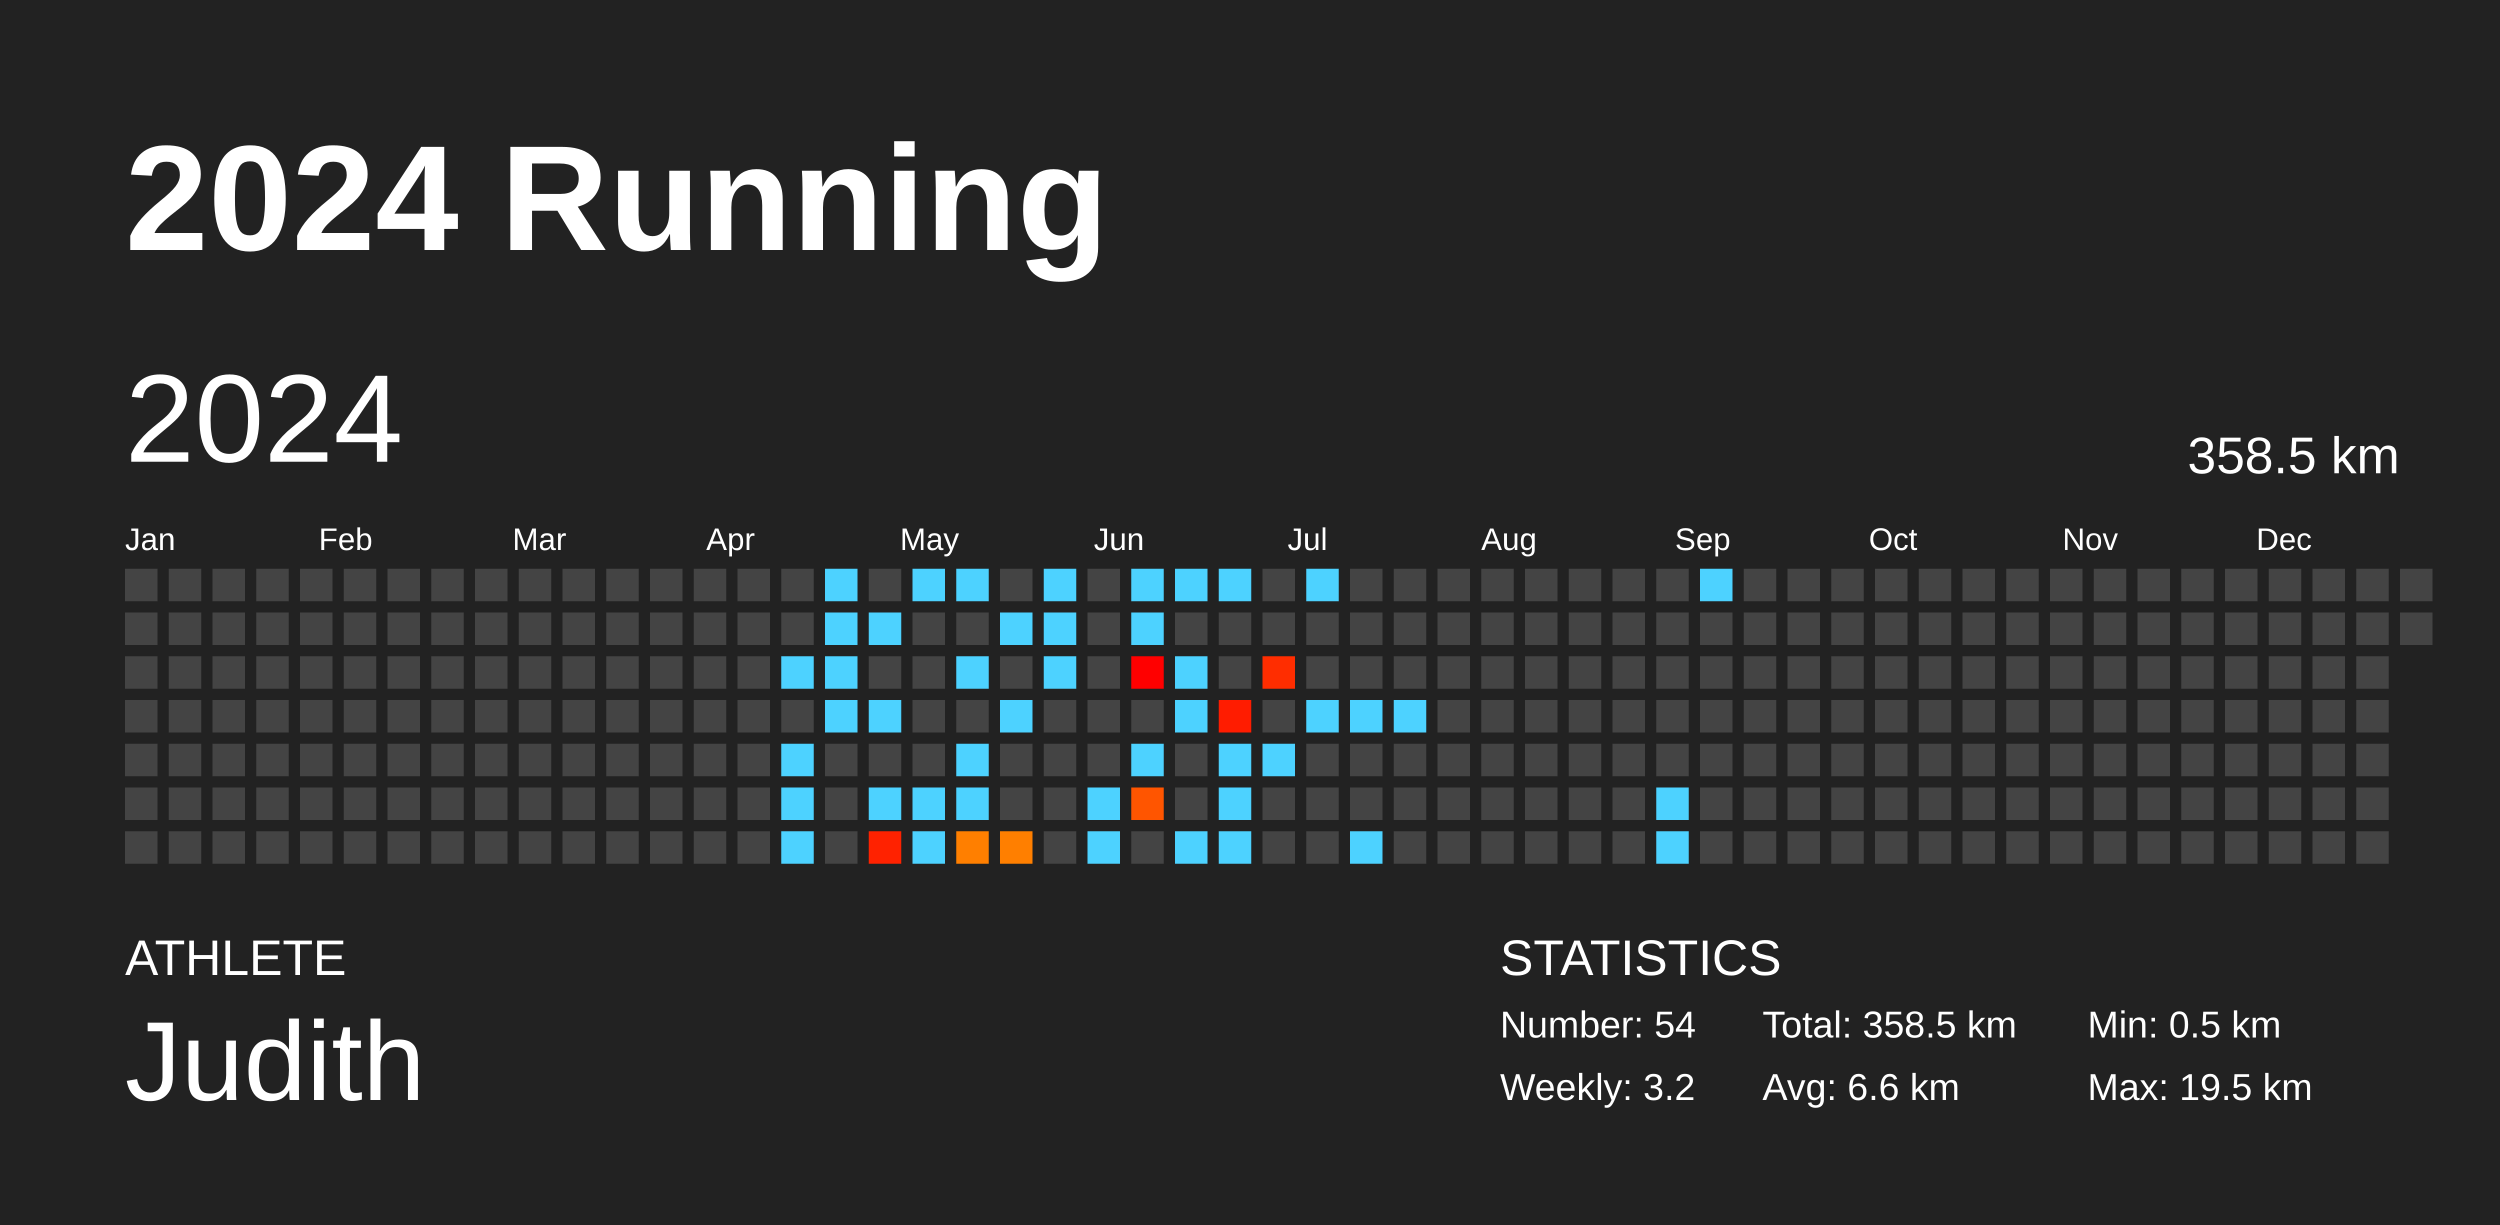
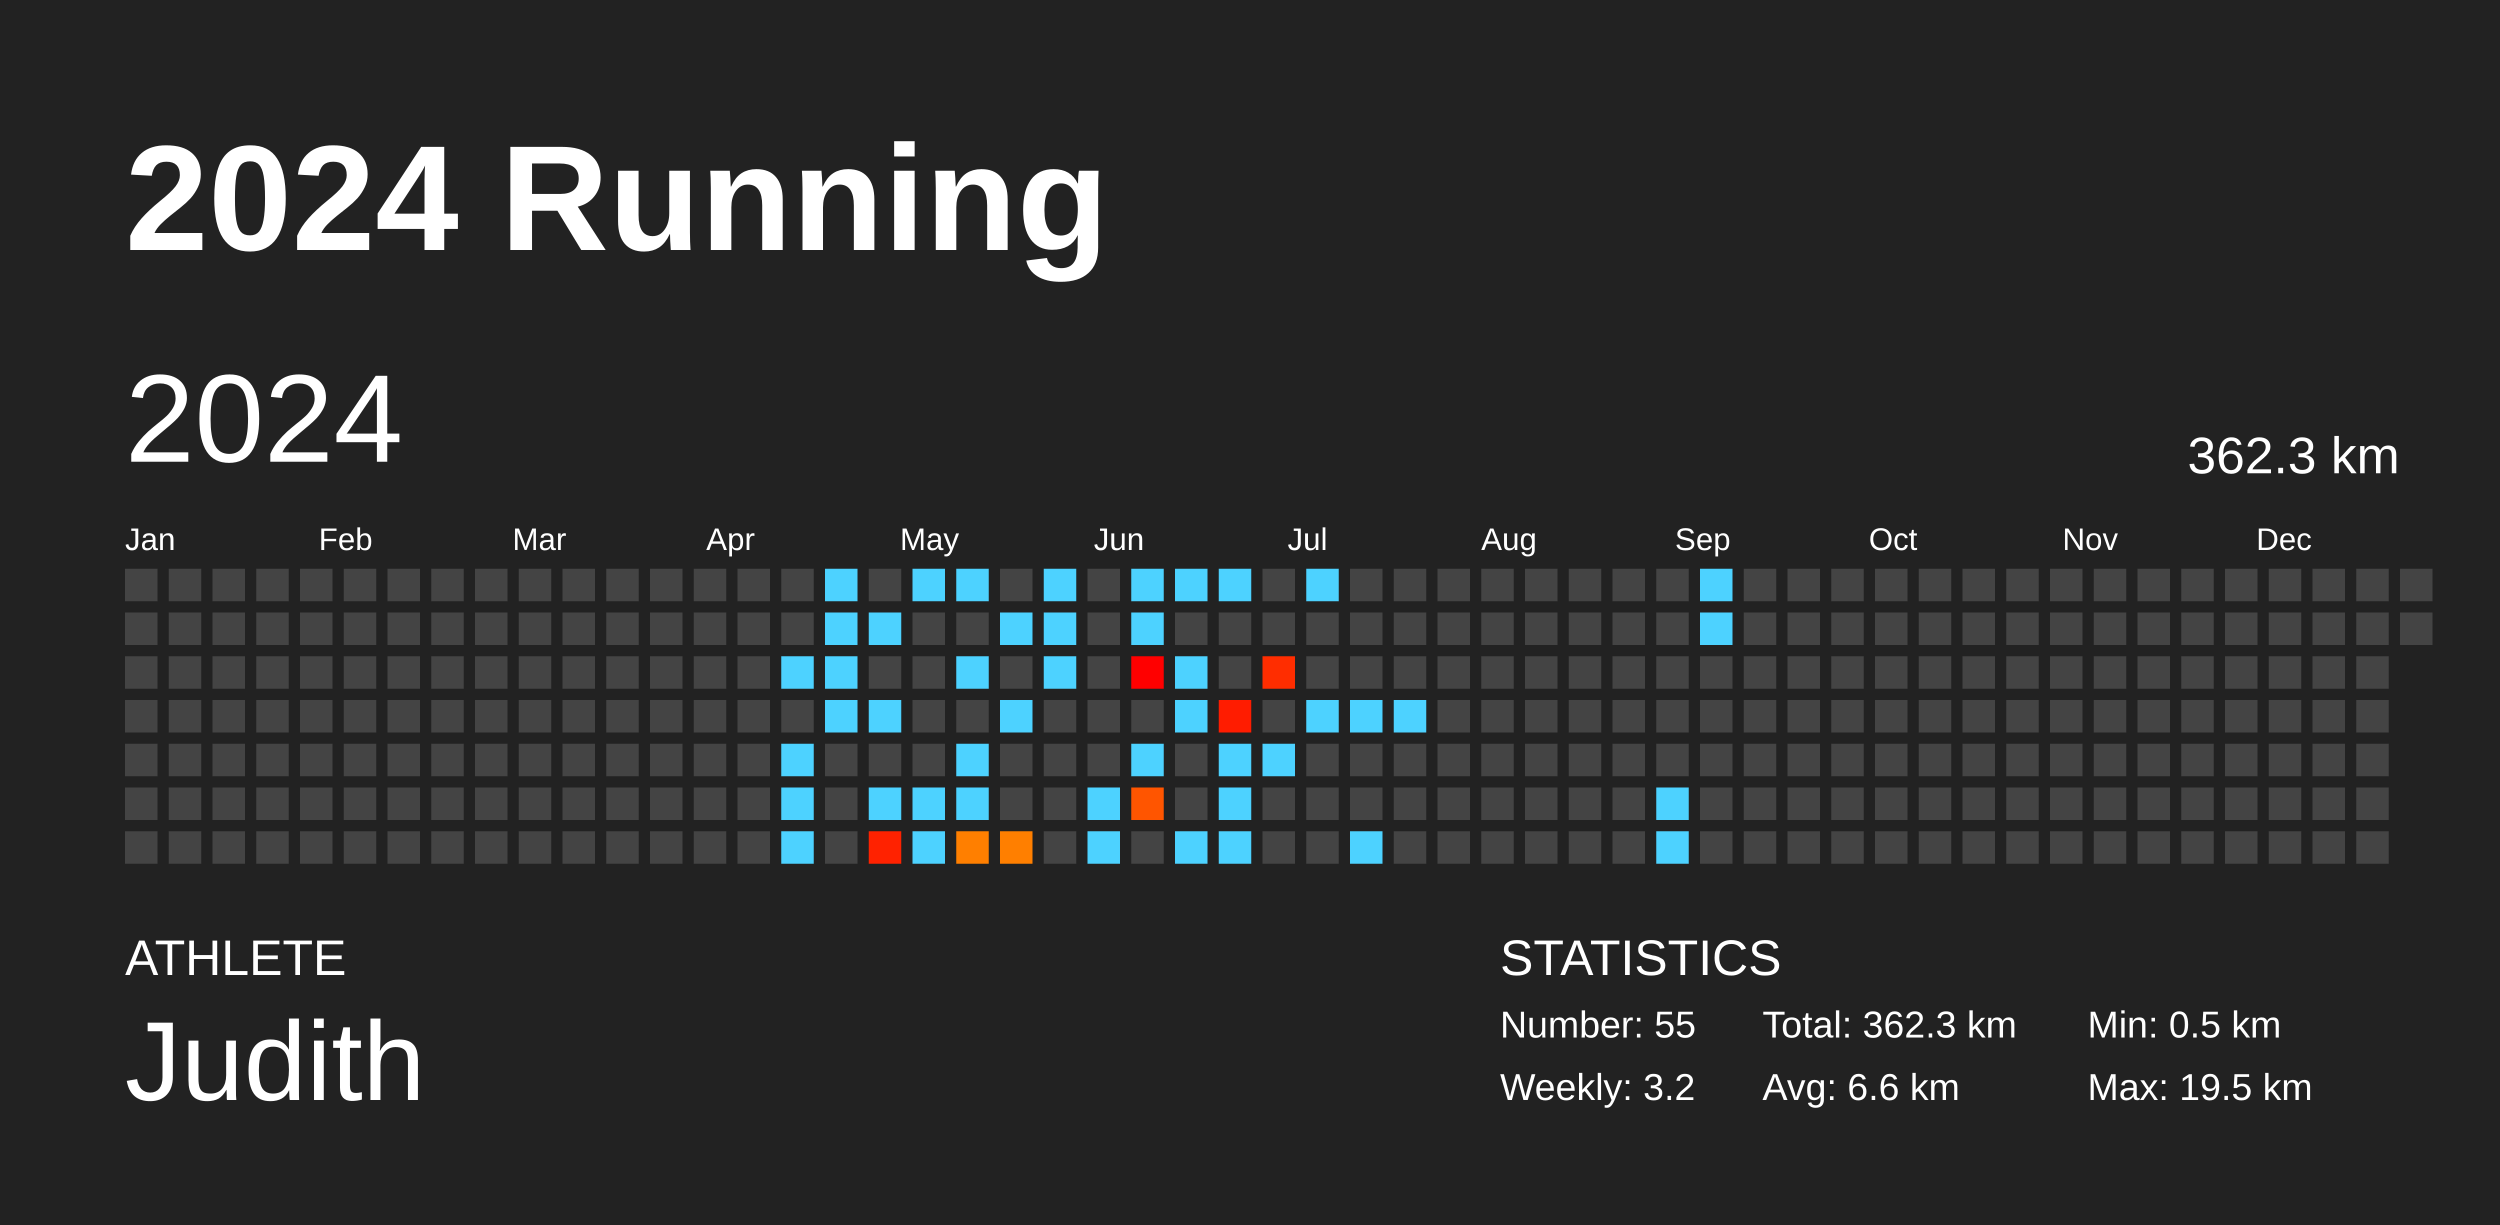
<svg xmlns="http://www.w3.org/2000/svg" baseProfile="full" height="98mm" version="1.1" viewBox="0,0,200,98" width="200mm">
  <defs />
  <rect fill="#222222" height="98" width="200" x="0" y="0" />
  <text fill="#FFFFFF" style="font-size:12px; font-family:Arial; font-weight:bold;" x="10" y="20">2024 Running</text>
  <text fill="#FFFFFF" style="font-size:4px; font-family:Arial" x="10" y="78">ATHLETE</text>
  <text fill="#FFFFFF" style="font-size:9px; font-family:Arial" x="10" y="88">Judith</text>
  <text fill="#FFFFFF" style="font-size:4px; font-family:Arial" x="120" y="78">STATISTICS</text>
-   <text fill="#FFFFFF" style="font-size:3px; font-family:Arial" x="120" y="83">Number: 54</text>
+   <text fill="#FFFFFF" style="font-size:3px; font-family:Arial" x="120" y="83">Number: 55</text>
  <text fill="#FFFFFF" style="font-size:3px; font-family:Arial" x="120" y="88">Weekly: 3.2</text>
-   <text fill="#FFFFFF" style="font-size:3px; font-family:Arial" x="141" y="83">Total: 358.5 km</text>
+   <text fill="#FFFFFF" style="font-size:3px; font-family:Arial" x="141" y="83">Total: 362.3 km</text>
  <text fill="#FFFFFF" style="font-size:3px; font-family:Arial" x="141" y="88">Avg: 6.6 km</text>
  <text fill="#FFFFFF" style="font-size:3px; font-family:Arial" x="167" y="83">Min: 0.5 km</text>
  <text fill="#FFFFFF" style="font-size:3px; font-family:Arial" x="167" y="88">Max: 19.5 km</text>
  <text dominant-baseline="hanging" fill="#FFFFFF" style="font-size:10.0px; font-family:Arial;" x="10" y="30">2024</text>
-   <text dominant-baseline="hanging" fill="#FFFFFF" style="font-size:4.125px; font-family:Arial;" x="175" y="35">358.5 km</text>
+   <text dominant-baseline="hanging" fill="#FFFFFF" style="font-size:4.125px; font-family:Arial;" x="175" y="35">362.3 km</text>
  <text fill="#FFFFFF" style="font-size:2.5px; font-family:Arial" x="10.0" y="44">Jan</text>
  <text fill="#FFFFFF" style="font-size:2.5px; font-family:Arial" x="25.5" y="44">Feb</text>
  <text fill="#FFFFFF" style="font-size:2.5px; font-family:Arial" x="41.0" y="44">Mar</text>
  <text fill="#FFFFFF" style="font-size:2.5px; font-family:Arial" x="56.5" y="44">Apr</text>
  <text fill="#FFFFFF" style="font-size:2.5px; font-family:Arial" x="72.0" y="44">May</text>
  <text fill="#FFFFFF" style="font-size:2.5px; font-family:Arial" x="87.5" y="44">Jun</text>
  <text fill="#FFFFFF" style="font-size:2.5px; font-family:Arial" x="103.0" y="44">Jul</text>
  <text fill="#FFFFFF" style="font-size:2.5px; font-family:Arial" x="118.5" y="44">Aug</text>
  <text fill="#FFFFFF" style="font-size:2.5px; font-family:Arial" x="134.0" y="44">Sep</text>
  <text fill="#FFFFFF" style="font-size:2.5px; font-family:Arial" x="149.5" y="44">Oct</text>
  <text fill="#FFFFFF" style="font-size:2.5px; font-family:Arial" x="165.0" y="44">Nov</text>
  <text fill="#FFFFFF" style="font-size:2.5px; font-family:Arial" x="180.5" y="44">Dec</text>
  <rect fill="#444444" height="2.6" width="2.6" x="10.0" y="45.5" />
  <rect fill="#444444" height="2.6" width="2.6" x="10.0" y="49.0" />
  <rect fill="#444444" height="2.6" width="2.6" x="10.0" y="52.5" />
  <rect fill="#444444" height="2.6" width="2.6" x="10.0" y="56.0" />
  <rect fill="#444444" height="2.6" width="2.6" x="10.0" y="59.5" />
  <rect fill="#444444" height="2.6" width="2.6" x="10.0" y="63.0" />
  <rect fill="#444444" height="2.6" width="2.6" x="10.0" y="66.5" />
  <rect fill="#444444" height="2.6" width="2.6" x="13.5" y="45.5" />
  <rect fill="#444444" height="2.6" width="2.6" x="13.5" y="49.0" />
  <rect fill="#444444" height="2.6" width="2.6" x="13.5" y="52.5" />
  <rect fill="#444444" height="2.6" width="2.6" x="13.5" y="56.0" />
  <rect fill="#444444" height="2.6" width="2.6" x="13.5" y="59.5" />
  <rect fill="#444444" height="2.6" width="2.6" x="13.5" y="63.0" />
  <rect fill="#444444" height="2.6" width="2.6" x="13.5" y="66.5" />
  <rect fill="#444444" height="2.6" width="2.6" x="17.0" y="45.5" />
  <rect fill="#444444" height="2.6" width="2.6" x="17.0" y="49.0" />
  <rect fill="#444444" height="2.6" width="2.6" x="17.0" y="52.5" />
  <rect fill="#444444" height="2.6" width="2.6" x="17.0" y="56.0" />
  <rect fill="#444444" height="2.6" width="2.6" x="17.0" y="59.5" />
  <rect fill="#444444" height="2.6" width="2.6" x="17.0" y="63.0" />
  <rect fill="#444444" height="2.6" width="2.6" x="17.0" y="66.5" />
  <rect fill="#444444" height="2.6" width="2.6" x="20.5" y="45.5" />
  <rect fill="#444444" height="2.6" width="2.6" x="20.5" y="49.0" />
  <rect fill="#444444" height="2.6" width="2.6" x="20.5" y="52.5" />
  <rect fill="#444444" height="2.6" width="2.6" x="20.5" y="56.0" />
  <rect fill="#444444" height="2.6" width="2.6" x="20.5" y="59.5" />
  <rect fill="#444444" height="2.6" width="2.6" x="20.5" y="63.0" />
  <rect fill="#444444" height="2.6" width="2.6" x="20.5" y="66.5" />
  <rect fill="#444444" height="2.6" width="2.6" x="24.0" y="45.5" />
  <rect fill="#444444" height="2.6" width="2.6" x="24.0" y="49.0" />
  <rect fill="#444444" height="2.6" width="2.6" x="24.0" y="52.5" />
  <rect fill="#444444" height="2.6" width="2.6" x="24.0" y="56.0" />
  <rect fill="#444444" height="2.6" width="2.6" x="24.0" y="59.5" />
  <rect fill="#444444" height="2.6" width="2.6" x="24.0" y="63.0" />
  <rect fill="#444444" height="2.6" width="2.6" x="24.0" y="66.5" />
  <rect fill="#444444" height="2.6" width="2.6" x="27.5" y="45.5" />
  <rect fill="#444444" height="2.6" width="2.6" x="27.5" y="49.0" />
  <rect fill="#444444" height="2.6" width="2.6" x="27.5" y="52.5" />
  <rect fill="#444444" height="2.6" width="2.6" x="27.5" y="56.0" />
  <rect fill="#444444" height="2.6" width="2.6" x="27.5" y="59.5" />
  <rect fill="#444444" height="2.6" width="2.6" x="27.5" y="63.0" />
  <rect fill="#444444" height="2.6" width="2.6" x="27.5" y="66.5" />
  <rect fill="#444444" height="2.6" width="2.6" x="31.0" y="45.5" />
  <rect fill="#444444" height="2.6" width="2.6" x="31.0" y="49.0" />
  <rect fill="#444444" height="2.6" width="2.6" x="31.0" y="52.5" />
  <rect fill="#444444" height="2.6" width="2.6" x="31.0" y="56.0" />
  <rect fill="#444444" height="2.6" width="2.6" x="31.0" y="59.5" />
  <rect fill="#444444" height="2.6" width="2.6" x="31.0" y="63.0" />
  <rect fill="#444444" height="2.6" width="2.6" x="31.0" y="66.5" />
  <rect fill="#444444" height="2.6" width="2.6" x="34.5" y="45.5" />
  <rect fill="#444444" height="2.6" width="2.6" x="34.5" y="49.0" />
  <rect fill="#444444" height="2.6" width="2.6" x="34.5" y="52.5" />
  <rect fill="#444444" height="2.6" width="2.6" x="34.5" y="56.0" />
  <rect fill="#444444" height="2.6" width="2.6" x="34.5" y="59.5" />
  <rect fill="#444444" height="2.6" width="2.6" x="34.5" y="63.0" />
  <rect fill="#444444" height="2.6" width="2.6" x="34.5" y="66.5" />
  <rect fill="#444444" height="2.6" width="2.6" x="38.0" y="45.5" />
  <rect fill="#444444" height="2.6" width="2.6" x="38.0" y="49.0" />
  <rect fill="#444444" height="2.6" width="2.6" x="38.0" y="52.5" />
  <rect fill="#444444" height="2.6" width="2.6" x="38.0" y="56.0" />
  <rect fill="#444444" height="2.6" width="2.6" x="38.0" y="59.5" />
  <rect fill="#444444" height="2.6" width="2.6" x="38.0" y="63.0" />
  <rect fill="#444444" height="2.6" width="2.6" x="38.0" y="66.5" />
  <rect fill="#444444" height="2.6" width="2.6" x="41.5" y="45.5" />
  <rect fill="#444444" height="2.6" width="2.6" x="41.5" y="49.0" />
  <rect fill="#444444" height="2.6" width="2.6" x="41.5" y="52.5" />
  <rect fill="#444444" height="2.6" width="2.6" x="41.5" y="56.0" />
  <rect fill="#444444" height="2.6" width="2.6" x="41.5" y="59.5" />
  <rect fill="#444444" height="2.6" width="2.6" x="41.5" y="63.0" />
  <rect fill="#444444" height="2.6" width="2.6" x="41.5" y="66.5" />
  <rect fill="#444444" height="2.6" width="2.6" x="45.0" y="45.5" />
  <rect fill="#444444" height="2.6" width="2.6" x="45.0" y="49.0" />
  <rect fill="#444444" height="2.6" width="2.6" x="45.0" y="52.5" />
  <rect fill="#444444" height="2.6" width="2.6" x="45.0" y="56.0" />
  <rect fill="#444444" height="2.6" width="2.6" x="45.0" y="59.5" />
  <rect fill="#444444" height="2.6" width="2.6" x="45.0" y="63.0" />
  <rect fill="#444444" height="2.6" width="2.6" x="45.0" y="66.5" />
  <rect fill="#444444" height="2.6" width="2.6" x="48.5" y="45.5" />
  <rect fill="#444444" height="2.6" width="2.6" x="48.5" y="49.0" />
  <rect fill="#444444" height="2.6" width="2.6" x="48.5" y="52.5" />
  <rect fill="#444444" height="2.6" width="2.6" x="48.5" y="56.0" />
  <rect fill="#444444" height="2.6" width="2.6" x="48.5" y="59.5" />
  <rect fill="#444444" height="2.6" width="2.6" x="48.5" y="63.0" />
  <rect fill="#444444" height="2.6" width="2.6" x="48.5" y="66.5" />
  <rect fill="#444444" height="2.6" width="2.6" x="52.0" y="45.5" />
  <rect fill="#444444" height="2.6" width="2.6" x="52.0" y="49.0" />
  <rect fill="#444444" height="2.6" width="2.6" x="52.0" y="52.5" />
  <rect fill="#444444" height="2.6" width="2.6" x="52.0" y="56.0" />
  <rect fill="#444444" height="2.6" width="2.6" x="52.0" y="59.5" />
  <rect fill="#444444" height="2.6" width="2.6" x="52.0" y="63.0" />
  <rect fill="#444444" height="2.6" width="2.6" x="52.0" y="66.5" />
  <rect fill="#444444" height="2.6" width="2.6" x="55.5" y="45.5" />
  <rect fill="#444444" height="2.6" width="2.6" x="55.5" y="49.0" />
  <rect fill="#444444" height="2.6" width="2.6" x="55.5" y="52.5" />
  <rect fill="#444444" height="2.6" width="2.6" x="55.5" y="56.0" />
  <rect fill="#444444" height="2.6" width="2.6" x="55.5" y="59.5" />
  <rect fill="#444444" height="2.6" width="2.6" x="55.5" y="63.0" />
  <rect fill="#444444" height="2.6" width="2.6" x="55.5" y="66.5" />
  <rect fill="#444444" height="2.6" width="2.6" x="59.0" y="45.5" />
  <rect fill="#444444" height="2.6" width="2.6" x="59.0" y="49.0" />
  <rect fill="#444444" height="2.6" width="2.6" x="59.0" y="52.5" />
  <rect fill="#444444" height="2.6" width="2.6" x="59.0" y="56.0" />
  <rect fill="#444444" height="2.6" width="2.6" x="59.0" y="59.5" />
  <rect fill="#444444" height="2.6" width="2.6" x="59.0" y="63.0" />
  <rect fill="#444444" height="2.6" width="2.6" x="59.0" y="66.5" />
  <rect fill="#444444" height="2.6" width="2.6" x="62.5" y="45.5" />
  <rect fill="#444444" height="2.6" width="2.6" x="62.5" y="49.0" />
  <rect fill="#4dd2ff" height="2.6" width="2.6" x="62.5" y="52.5" />
  <rect fill="#444444" height="2.6" width="2.6" x="62.5" y="56.0" />
  <rect fill="#4dd2ff" height="2.6" width="2.6" x="62.5" y="59.5" />
  <rect fill="#4dd2ff" height="2.6" width="2.6" x="62.5" y="63.0" />
  <rect fill="#4dd2ff" height="2.6" width="2.6" x="62.5" y="66.5" />
  <rect fill="#4dd2ff" height="2.6" width="2.6" x="66.0" y="45.5" />
  <rect fill="#4dd2ff" height="2.6" width="2.6" x="66.0" y="49.0" />
  <rect fill="#4dd2ff" height="2.6" width="2.6" x="66.0" y="52.5" />
  <rect fill="#4dd2ff" height="2.6" width="2.6" x="66.0" y="56.0" />
  <rect fill="#444444" height="2.6" width="2.6" x="66.0" y="59.5" />
  <rect fill="#444444" height="2.6" width="2.6" x="66.0" y="63.0" />
  <rect fill="#444444" height="2.6" width="2.6" x="66.0" y="66.5" />
  <rect fill="#444444" height="2.6" width="2.6" x="69.5" y="45.5" />
  <rect fill="#4dd2ff" height="2.6" width="2.6" x="69.5" y="49.0" />
  <rect fill="#444444" height="2.6" width="2.6" x="69.5" y="52.5" />
  <rect fill="#4dd2ff" height="2.6" width="2.6" x="69.5" y="56.0" />
  <rect fill="#444444" height="2.6" width="2.6" x="69.5" y="59.5" />
  <rect fill="#4dd2ff" height="2.6" width="2.6" x="69.5" y="63.0" />
  <rect fill="#ff2200" height="2.6" width="2.6" x="69.5" y="66.5" />
  <rect fill="#4dd2ff" height="2.6" width="2.6" x="73.0" y="45.5" />
  <rect fill="#444444" height="2.6" width="2.6" x="73.0" y="49.0" />
  <rect fill="#444444" height="2.6" width="2.6" x="73.0" y="52.5" />
  <rect fill="#444444" height="2.6" width="2.6" x="73.0" y="56.0" />
  <rect fill="#444444" height="2.6" width="2.6" x="73.0" y="59.5" />
  <rect fill="#4dd2ff" height="2.6" width="2.6" x="73.0" y="63.0" />
  <rect fill="#4dd2ff" height="2.6" width="2.6" x="73.0" y="66.5" />
  <rect fill="#4dd2ff" height="2.6" width="2.6" x="76.5" y="45.5" />
  <rect fill="#444444" height="2.6" width="2.6" x="76.5" y="49.0" />
  <rect fill="#4dd2ff" height="2.6" width="2.6" x="76.5" y="52.5" />
  <rect fill="#444444" height="2.6" width="2.6" x="76.5" y="56.0" />
  <rect fill="#4dd2ff" height="2.6" width="2.6" x="76.5" y="59.5" />
  <rect fill="#4dd2ff" height="2.6" width="2.6" x="76.5" y="63.0" />
  <rect fill="#ff7f00" height="2.6" width="2.6" x="76.5" y="66.5" />
  <rect fill="#444444" height="2.6" width="2.6" x="80.0" y="45.5" />
  <rect fill="#4dd2ff" height="2.6" width="2.6" x="80.0" y="49.0" />
  <rect fill="#444444" height="2.6" width="2.6" x="80.0" y="52.5" />
  <rect fill="#4dd2ff" height="2.6" width="2.6" x="80.0" y="56.0" />
  <rect fill="#444444" height="2.6" width="2.6" x="80.0" y="59.5" />
  <rect fill="#444444" height="2.6" width="2.6" x="80.0" y="63.0" />
  <rect fill="#ff7f00" height="2.6" width="2.6" x="80.0" y="66.5" />
  <rect fill="#4dd2ff" height="2.6" width="2.6" x="83.5" y="45.5" />
  <rect fill="#4dd2ff" height="2.6" width="2.6" x="83.5" y="49.0" />
  <rect fill="#4dd2ff" height="2.6" width="2.6" x="83.5" y="52.5" />
  <rect fill="#444444" height="2.6" width="2.6" x="83.5" y="56.0" />
  <rect fill="#444444" height="2.6" width="2.6" x="83.5" y="59.5" />
  <rect fill="#444444" height="2.6" width="2.6" x="83.5" y="63.0" />
  <rect fill="#444444" height="2.6" width="2.6" x="83.5" y="66.5" />
  <rect fill="#444444" height="2.6" width="2.6" x="87.0" y="45.5" />
  <rect fill="#444444" height="2.6" width="2.6" x="87.0" y="49.0" />
  <rect fill="#444444" height="2.6" width="2.6" x="87.0" y="52.5" />
  <rect fill="#444444" height="2.6" width="2.6" x="87.0" y="56.0" />
  <rect fill="#444444" height="2.6" width="2.6" x="87.0" y="59.5" />
  <rect fill="#4dd2ff" height="2.6" width="2.6" x="87.0" y="63.0" />
  <rect fill="#4dd2ff" height="2.6" width="2.6" x="87.0" y="66.5" />
  <rect fill="#4dd2ff" height="2.6" width="2.6" x="90.5" y="45.5" />
  <rect fill="#4dd2ff" height="2.6" width="2.6" x="90.5" y="49.0" />
  <rect fill="#ff0000" height="2.6" width="2.6" x="90.5" y="52.5" />
  <rect fill="#444444" height="2.6" width="2.6" x="90.5" y="56.0" />
  <rect fill="#4dd2ff" height="2.6" width="2.6" x="90.5" y="59.5" />
  <rect fill="#ff5500" height="2.6" width="2.6" x="90.5" y="63.0" />
  <rect fill="#444444" height="2.6" width="2.6" x="90.5" y="66.5" />
  <rect fill="#4dd2ff" height="2.6" width="2.6" x="94.0" y="45.5" />
  <rect fill="#444444" height="2.6" width="2.6" x="94.0" y="49.0" />
  <rect fill="#4dd2ff" height="2.6" width="2.6" x="94.0" y="52.5" />
  <rect fill="#4dd2ff" height="2.6" width="2.6" x="94.0" y="56.0" />
  <rect fill="#444444" height="2.6" width="2.6" x="94.0" y="59.5" />
  <rect fill="#444444" height="2.6" width="2.6" x="94.0" y="63.0" />
  <rect fill="#4dd2ff" height="2.6" width="2.6" x="94.0" y="66.5" />
  <rect fill="#4dd2ff" height="2.6" width="2.6" x="97.5" y="45.5" />
  <rect fill="#444444" height="2.6" width="2.6" x="97.5" y="49.0" />
  <rect fill="#444444" height="2.6" width="2.6" x="97.5" y="52.5" />
  <rect fill="#ff1c00" height="2.6" width="2.6" x="97.5" y="56.0" />
  <rect fill="#4dd2ff" height="2.6" width="2.6" x="97.5" y="59.5" />
  <rect fill="#4dd2ff" height="2.6" width="2.6" x="97.5" y="63.0" />
  <rect fill="#4dd2ff" height="2.6" width="2.6" x="97.5" y="66.5" />
  <rect fill="#444444" height="2.6" width="2.6" x="101.0" y="45.5" />
  <rect fill="#444444" height="2.6" width="2.6" x="101.0" y="49.0" />
  <rect fill="#ff2d00" height="2.6" width="2.6" x="101.0" y="52.5" />
  <rect fill="#444444" height="2.6" width="2.6" x="101.0" y="56.0" />
  <rect fill="#4dd2ff" height="2.6" width="2.6" x="101.0" y="59.5" />
  <rect fill="#444444" height="2.6" width="2.6" x="101.0" y="63.0" />
  <rect fill="#444444" height="2.6" width="2.6" x="101.0" y="66.5" />
  <rect fill="#4dd2ff" height="2.6" width="2.6" x="104.5" y="45.5" />
  <rect fill="#444444" height="2.6" width="2.6" x="104.5" y="49.0" />
  <rect fill="#444444" height="2.6" width="2.6" x="104.5" y="52.5" />
  <rect fill="#4dd2ff" height="2.6" width="2.6" x="104.5" y="56.0" />
  <rect fill="#444444" height="2.6" width="2.6" x="104.5" y="59.5" />
  <rect fill="#444444" height="2.6" width="2.6" x="104.5" y="63.0" />
  <rect fill="#444444" height="2.6" width="2.6" x="104.5" y="66.5" />
  <rect fill="#444444" height="2.6" width="2.6" x="108.0" y="45.5" />
  <rect fill="#444444" height="2.6" width="2.6" x="108.0" y="49.0" />
  <rect fill="#444444" height="2.6" width="2.6" x="108.0" y="52.5" />
  <rect fill="#4dd2ff" height="2.6" width="2.6" x="108.0" y="56.0" />
  <rect fill="#444444" height="2.6" width="2.6" x="108.0" y="59.5" />
  <rect fill="#444444" height="2.6" width="2.6" x="108.0" y="63.0" />
  <rect fill="#4dd2ff" height="2.6" width="2.6" x="108.0" y="66.5" />
  <rect fill="#444444" height="2.6" width="2.6" x="111.5" y="45.5" />
  <rect fill="#444444" height="2.6" width="2.6" x="111.5" y="49.0" />
  <rect fill="#444444" height="2.6" width="2.6" x="111.5" y="52.5" />
  <rect fill="#4dd2ff" height="2.6" width="2.6" x="111.5" y="56.0" />
  <rect fill="#444444" height="2.6" width="2.6" x="111.5" y="59.5" />
  <rect fill="#444444" height="2.6" width="2.6" x="111.5" y="63.0" />
  <rect fill="#444444" height="2.6" width="2.6" x="111.5" y="66.5" />
  <rect fill="#444444" height="2.6" width="2.6" x="115.0" y="45.5" />
  <rect fill="#444444" height="2.6" width="2.6" x="115.0" y="49.0" />
  <rect fill="#444444" height="2.6" width="2.6" x="115.0" y="52.5" />
  <rect fill="#444444" height="2.6" width="2.6" x="115.0" y="56.0" />
  <rect fill="#444444" height="2.6" width="2.6" x="115.0" y="59.5" />
  <rect fill="#444444" height="2.6" width="2.6" x="115.0" y="63.0" />
  <rect fill="#444444" height="2.6" width="2.6" x="115.0" y="66.5" />
  <rect fill="#444444" height="2.6" width="2.6" x="118.5" y="45.5" />
  <rect fill="#444444" height="2.6" width="2.6" x="118.5" y="49.0" />
  <rect fill="#444444" height="2.6" width="2.6" x="118.5" y="52.5" />
  <rect fill="#444444" height="2.6" width="2.6" x="118.5" y="56.0" />
  <rect fill="#444444" height="2.6" width="2.6" x="118.5" y="59.5" />
  <rect fill="#444444" height="2.6" width="2.6" x="118.5" y="63.0" />
  <rect fill="#444444" height="2.6" width="2.6" x="118.5" y="66.5" />
  <rect fill="#444444" height="2.6" width="2.6" x="122.0" y="45.5" />
  <rect fill="#444444" height="2.6" width="2.6" x="122.0" y="49.0" />
  <rect fill="#444444" height="2.6" width="2.6" x="122.0" y="52.5" />
  <rect fill="#444444" height="2.6" width="2.6" x="122.0" y="56.0" />
  <rect fill="#444444" height="2.6" width="2.6" x="122.0" y="59.5" />
  <rect fill="#444444" height="2.6" width="2.6" x="122.0" y="63.0" />
  <rect fill="#444444" height="2.6" width="2.6" x="122.0" y="66.5" />
  <rect fill="#444444" height="2.6" width="2.6" x="125.5" y="45.5" />
  <rect fill="#444444" height="2.6" width="2.6" x="125.5" y="49.0" />
  <rect fill="#444444" height="2.6" width="2.6" x="125.5" y="52.5" />
  <rect fill="#444444" height="2.6" width="2.6" x="125.5" y="56.0" />
  <rect fill="#444444" height="2.6" width="2.6" x="125.5" y="59.5" />
  <rect fill="#444444" height="2.6" width="2.6" x="125.5" y="63.0" />
  <rect fill="#444444" height="2.6" width="2.6" x="125.5" y="66.5" />
  <rect fill="#444444" height="2.6" width="2.6" x="129.0" y="45.5" />
  <rect fill="#444444" height="2.6" width="2.6" x="129.0" y="49.0" />
  <rect fill="#444444" height="2.6" width="2.6" x="129.0" y="52.5" />
  <rect fill="#444444" height="2.6" width="2.6" x="129.0" y="56.0" />
  <rect fill="#444444" height="2.6" width="2.6" x="129.0" y="59.5" />
  <rect fill="#444444" height="2.6" width="2.6" x="129.0" y="63.0" />
  <rect fill="#444444" height="2.6" width="2.6" x="129.0" y="66.5" />
  <rect fill="#444444" height="2.6" width="2.6" x="132.5" y="45.5" />
  <rect fill="#444444" height="2.6" width="2.6" x="132.5" y="49.0" />
  <rect fill="#444444" height="2.6" width="2.6" x="132.5" y="52.5" />
  <rect fill="#444444" height="2.6" width="2.6" x="132.5" y="56.0" />
  <rect fill="#444444" height="2.6" width="2.6" x="132.5" y="59.5" />
  <rect fill="#4dd2ff" height="2.6" width="2.6" x="132.5" y="63.0" />
  <rect fill="#4dd2ff" height="2.6" width="2.6" x="132.5" y="66.5" />
  <rect fill="#4dd2ff" height="2.6" width="2.6" x="136.0" y="45.5" />
-   <rect fill="#444444" height="2.6" width="2.6" x="136.0" y="49.0" />
+   <rect fill="#4dd2ff" height="2.6" width="2.6" x="136.0" y="49.0" />
  <rect fill="#444444" height="2.6" width="2.6" x="136.0" y="52.5" />
  <rect fill="#444444" height="2.6" width="2.6" x="136.0" y="56.0" />
  <rect fill="#444444" height="2.6" width="2.6" x="136.0" y="59.5" />
  <rect fill="#444444" height="2.6" width="2.6" x="136.0" y="63.0" />
  <rect fill="#444444" height="2.6" width="2.6" x="136.0" y="66.5" />
  <rect fill="#444444" height="2.6" width="2.6" x="139.5" y="45.5" />
  <rect fill="#444444" height="2.6" width="2.6" x="139.5" y="49.0" />
  <rect fill="#444444" height="2.6" width="2.6" x="139.5" y="52.5" />
  <rect fill="#444444" height="2.6" width="2.6" x="139.5" y="56.0" />
  <rect fill="#444444" height="2.6" width="2.6" x="139.5" y="59.5" />
  <rect fill="#444444" height="2.6" width="2.6" x="139.5" y="63.0" />
  <rect fill="#444444" height="2.6" width="2.6" x="139.5" y="66.5" />
  <rect fill="#444444" height="2.6" width="2.6" x="143.0" y="45.5" />
  <rect fill="#444444" height="2.6" width="2.6" x="143.0" y="49.0" />
  <rect fill="#444444" height="2.6" width="2.6" x="143.0" y="52.5" />
  <rect fill="#444444" height="2.6" width="2.6" x="143.0" y="56.0" />
  <rect fill="#444444" height="2.6" width="2.6" x="143.0" y="59.5" />
  <rect fill="#444444" height="2.6" width="2.6" x="143.0" y="63.0" />
  <rect fill="#444444" height="2.6" width="2.6" x="143.0" y="66.5" />
  <rect fill="#444444" height="2.6" width="2.6" x="146.5" y="45.5" />
  <rect fill="#444444" height="2.6" width="2.6" x="146.5" y="49.0" />
  <rect fill="#444444" height="2.6" width="2.6" x="146.5" y="52.5" />
  <rect fill="#444444" height="2.6" width="2.6" x="146.5" y="56.0" />
  <rect fill="#444444" height="2.6" width="2.6" x="146.5" y="59.5" />
  <rect fill="#444444" height="2.6" width="2.6" x="146.5" y="63.0" />
  <rect fill="#444444" height="2.6" width="2.6" x="146.5" y="66.5" />
  <rect fill="#444444" height="2.6" width="2.6" x="150.0" y="45.5" />
  <rect fill="#444444" height="2.6" width="2.6" x="150.0" y="49.0" />
  <rect fill="#444444" height="2.6" width="2.6" x="150.0" y="52.5" />
  <rect fill="#444444" height="2.6" width="2.6" x="150.0" y="56.0" />
  <rect fill="#444444" height="2.6" width="2.6" x="150.0" y="59.5" />
  <rect fill="#444444" height="2.6" width="2.6" x="150.0" y="63.0" />
  <rect fill="#444444" height="2.6" width="2.6" x="150.0" y="66.5" />
  <rect fill="#444444" height="2.6" width="2.6" x="153.5" y="45.5" />
  <rect fill="#444444" height="2.6" width="2.6" x="153.5" y="49.0" />
  <rect fill="#444444" height="2.6" width="2.6" x="153.5" y="52.5" />
  <rect fill="#444444" height="2.6" width="2.6" x="153.5" y="56.0" />
  <rect fill="#444444" height="2.6" width="2.6" x="153.5" y="59.5" />
  <rect fill="#444444" height="2.6" width="2.6" x="153.5" y="63.0" />
  <rect fill="#444444" height="2.6" width="2.6" x="153.5" y="66.5" />
  <rect fill="#444444" height="2.6" width="2.6" x="157.0" y="45.5" />
  <rect fill="#444444" height="2.6" width="2.6" x="157.0" y="49.0" />
  <rect fill="#444444" height="2.6" width="2.6" x="157.0" y="52.5" />
  <rect fill="#444444" height="2.6" width="2.6" x="157.0" y="56.0" />
  <rect fill="#444444" height="2.6" width="2.6" x="157.0" y="59.5" />
  <rect fill="#444444" height="2.6" width="2.6" x="157.0" y="63.0" />
  <rect fill="#444444" height="2.6" width="2.6" x="157.0" y="66.5" />
  <rect fill="#444444" height="2.6" width="2.6" x="160.5" y="45.5" />
  <rect fill="#444444" height="2.6" width="2.6" x="160.5" y="49.0" />
  <rect fill="#444444" height="2.6" width="2.6" x="160.5" y="52.5" />
  <rect fill="#444444" height="2.6" width="2.6" x="160.5" y="56.0" />
  <rect fill="#444444" height="2.6" width="2.6" x="160.5" y="59.5" />
  <rect fill="#444444" height="2.6" width="2.6" x="160.5" y="63.0" />
  <rect fill="#444444" height="2.6" width="2.6" x="160.5" y="66.5" />
  <rect fill="#444444" height="2.6" width="2.6" x="164.0" y="45.5" />
  <rect fill="#444444" height="2.6" width="2.6" x="164.0" y="49.0" />
  <rect fill="#444444" height="2.6" width="2.6" x="164.0" y="52.5" />
  <rect fill="#444444" height="2.6" width="2.6" x="164.0" y="56.0" />
  <rect fill="#444444" height="2.6" width="2.6" x="164.0" y="59.5" />
  <rect fill="#444444" height="2.6" width="2.6" x="164.0" y="63.0" />
  <rect fill="#444444" height="2.6" width="2.6" x="164.0" y="66.5" />
  <rect fill="#444444" height="2.6" width="2.6" x="167.5" y="45.5" />
  <rect fill="#444444" height="2.6" width="2.6" x="167.5" y="49.0" />
  <rect fill="#444444" height="2.6" width="2.6" x="167.5" y="52.5" />
  <rect fill="#444444" height="2.6" width="2.6" x="167.5" y="56.0" />
  <rect fill="#444444" height="2.6" width="2.6" x="167.5" y="59.5" />
  <rect fill="#444444" height="2.6" width="2.6" x="167.5" y="63.0" />
  <rect fill="#444444" height="2.6" width="2.6" x="167.5" y="66.5" />
  <rect fill="#444444" height="2.6" width="2.6" x="171.0" y="45.5" />
  <rect fill="#444444" height="2.6" width="2.6" x="171.0" y="49.0" />
  <rect fill="#444444" height="2.6" width="2.6" x="171.0" y="52.5" />
  <rect fill="#444444" height="2.6" width="2.6" x="171.0" y="56.0" />
  <rect fill="#444444" height="2.6" width="2.6" x="171.0" y="59.5" />
  <rect fill="#444444" height="2.6" width="2.6" x="171.0" y="63.0" />
  <rect fill="#444444" height="2.6" width="2.6" x="171.0" y="66.5" />
  <rect fill="#444444" height="2.6" width="2.6" x="174.5" y="45.5" />
  <rect fill="#444444" height="2.6" width="2.6" x="174.5" y="49.0" />
  <rect fill="#444444" height="2.6" width="2.6" x="174.5" y="52.5" />
  <rect fill="#444444" height="2.6" width="2.6" x="174.5" y="56.0" />
  <rect fill="#444444" height="2.6" width="2.6" x="174.5" y="59.5" />
  <rect fill="#444444" height="2.6" width="2.6" x="174.5" y="63.0" />
  <rect fill="#444444" height="2.6" width="2.6" x="174.5" y="66.5" />
  <rect fill="#444444" height="2.6" width="2.6" x="178.0" y="45.5" />
  <rect fill="#444444" height="2.6" width="2.6" x="178.0" y="49.0" />
  <rect fill="#444444" height="2.6" width="2.6" x="178.0" y="52.5" />
  <rect fill="#444444" height="2.6" width="2.6" x="178.0" y="56.0" />
  <rect fill="#444444" height="2.6" width="2.6" x="178.0" y="59.5" />
  <rect fill="#444444" height="2.6" width="2.6" x="178.0" y="63.0" />
  <rect fill="#444444" height="2.6" width="2.6" x="178.0" y="66.5" />
  <rect fill="#444444" height="2.6" width="2.6" x="181.5" y="45.5" />
  <rect fill="#444444" height="2.6" width="2.6" x="181.5" y="49.0" />
  <rect fill="#444444" height="2.6" width="2.6" x="181.5" y="52.5" />
  <rect fill="#444444" height="2.6" width="2.6" x="181.5" y="56.0" />
  <rect fill="#444444" height="2.6" width="2.6" x="181.5" y="59.5" />
  <rect fill="#444444" height="2.6" width="2.6" x="181.5" y="63.0" />
  <rect fill="#444444" height="2.6" width="2.6" x="181.5" y="66.5" />
  <rect fill="#444444" height="2.6" width="2.6" x="185.0" y="45.5" />
  <rect fill="#444444" height="2.6" width="2.6" x="185.0" y="49.0" />
  <rect fill="#444444" height="2.6" width="2.6" x="185.0" y="52.5" />
  <rect fill="#444444" height="2.6" width="2.6" x="185.0" y="56.0" />
  <rect fill="#444444" height="2.6" width="2.6" x="185.0" y="59.5" />
  <rect fill="#444444" height="2.6" width="2.6" x="185.0" y="63.0" />
  <rect fill="#444444" height="2.6" width="2.6" x="185.0" y="66.5" />
  <rect fill="#444444" height="2.6" width="2.6" x="188.5" y="45.5" />
  <rect fill="#444444" height="2.6" width="2.6" x="188.5" y="49.0" />
  <rect fill="#444444" height="2.6" width="2.6" x="188.5" y="52.5" />
  <rect fill="#444444" height="2.6" width="2.6" x="188.5" y="56.0" />
  <rect fill="#444444" height="2.6" width="2.6" x="188.5" y="59.5" />
  <rect fill="#444444" height="2.6" width="2.6" x="188.5" y="63.0" />
  <rect fill="#444444" height="2.6" width="2.6" x="188.5" y="66.5" />
  <rect fill="#444444" height="2.6" width="2.6" x="192.0" y="45.5" />
  <rect fill="#444444" height="2.6" width="2.6" x="192.0" y="49.0" />
</svg>
